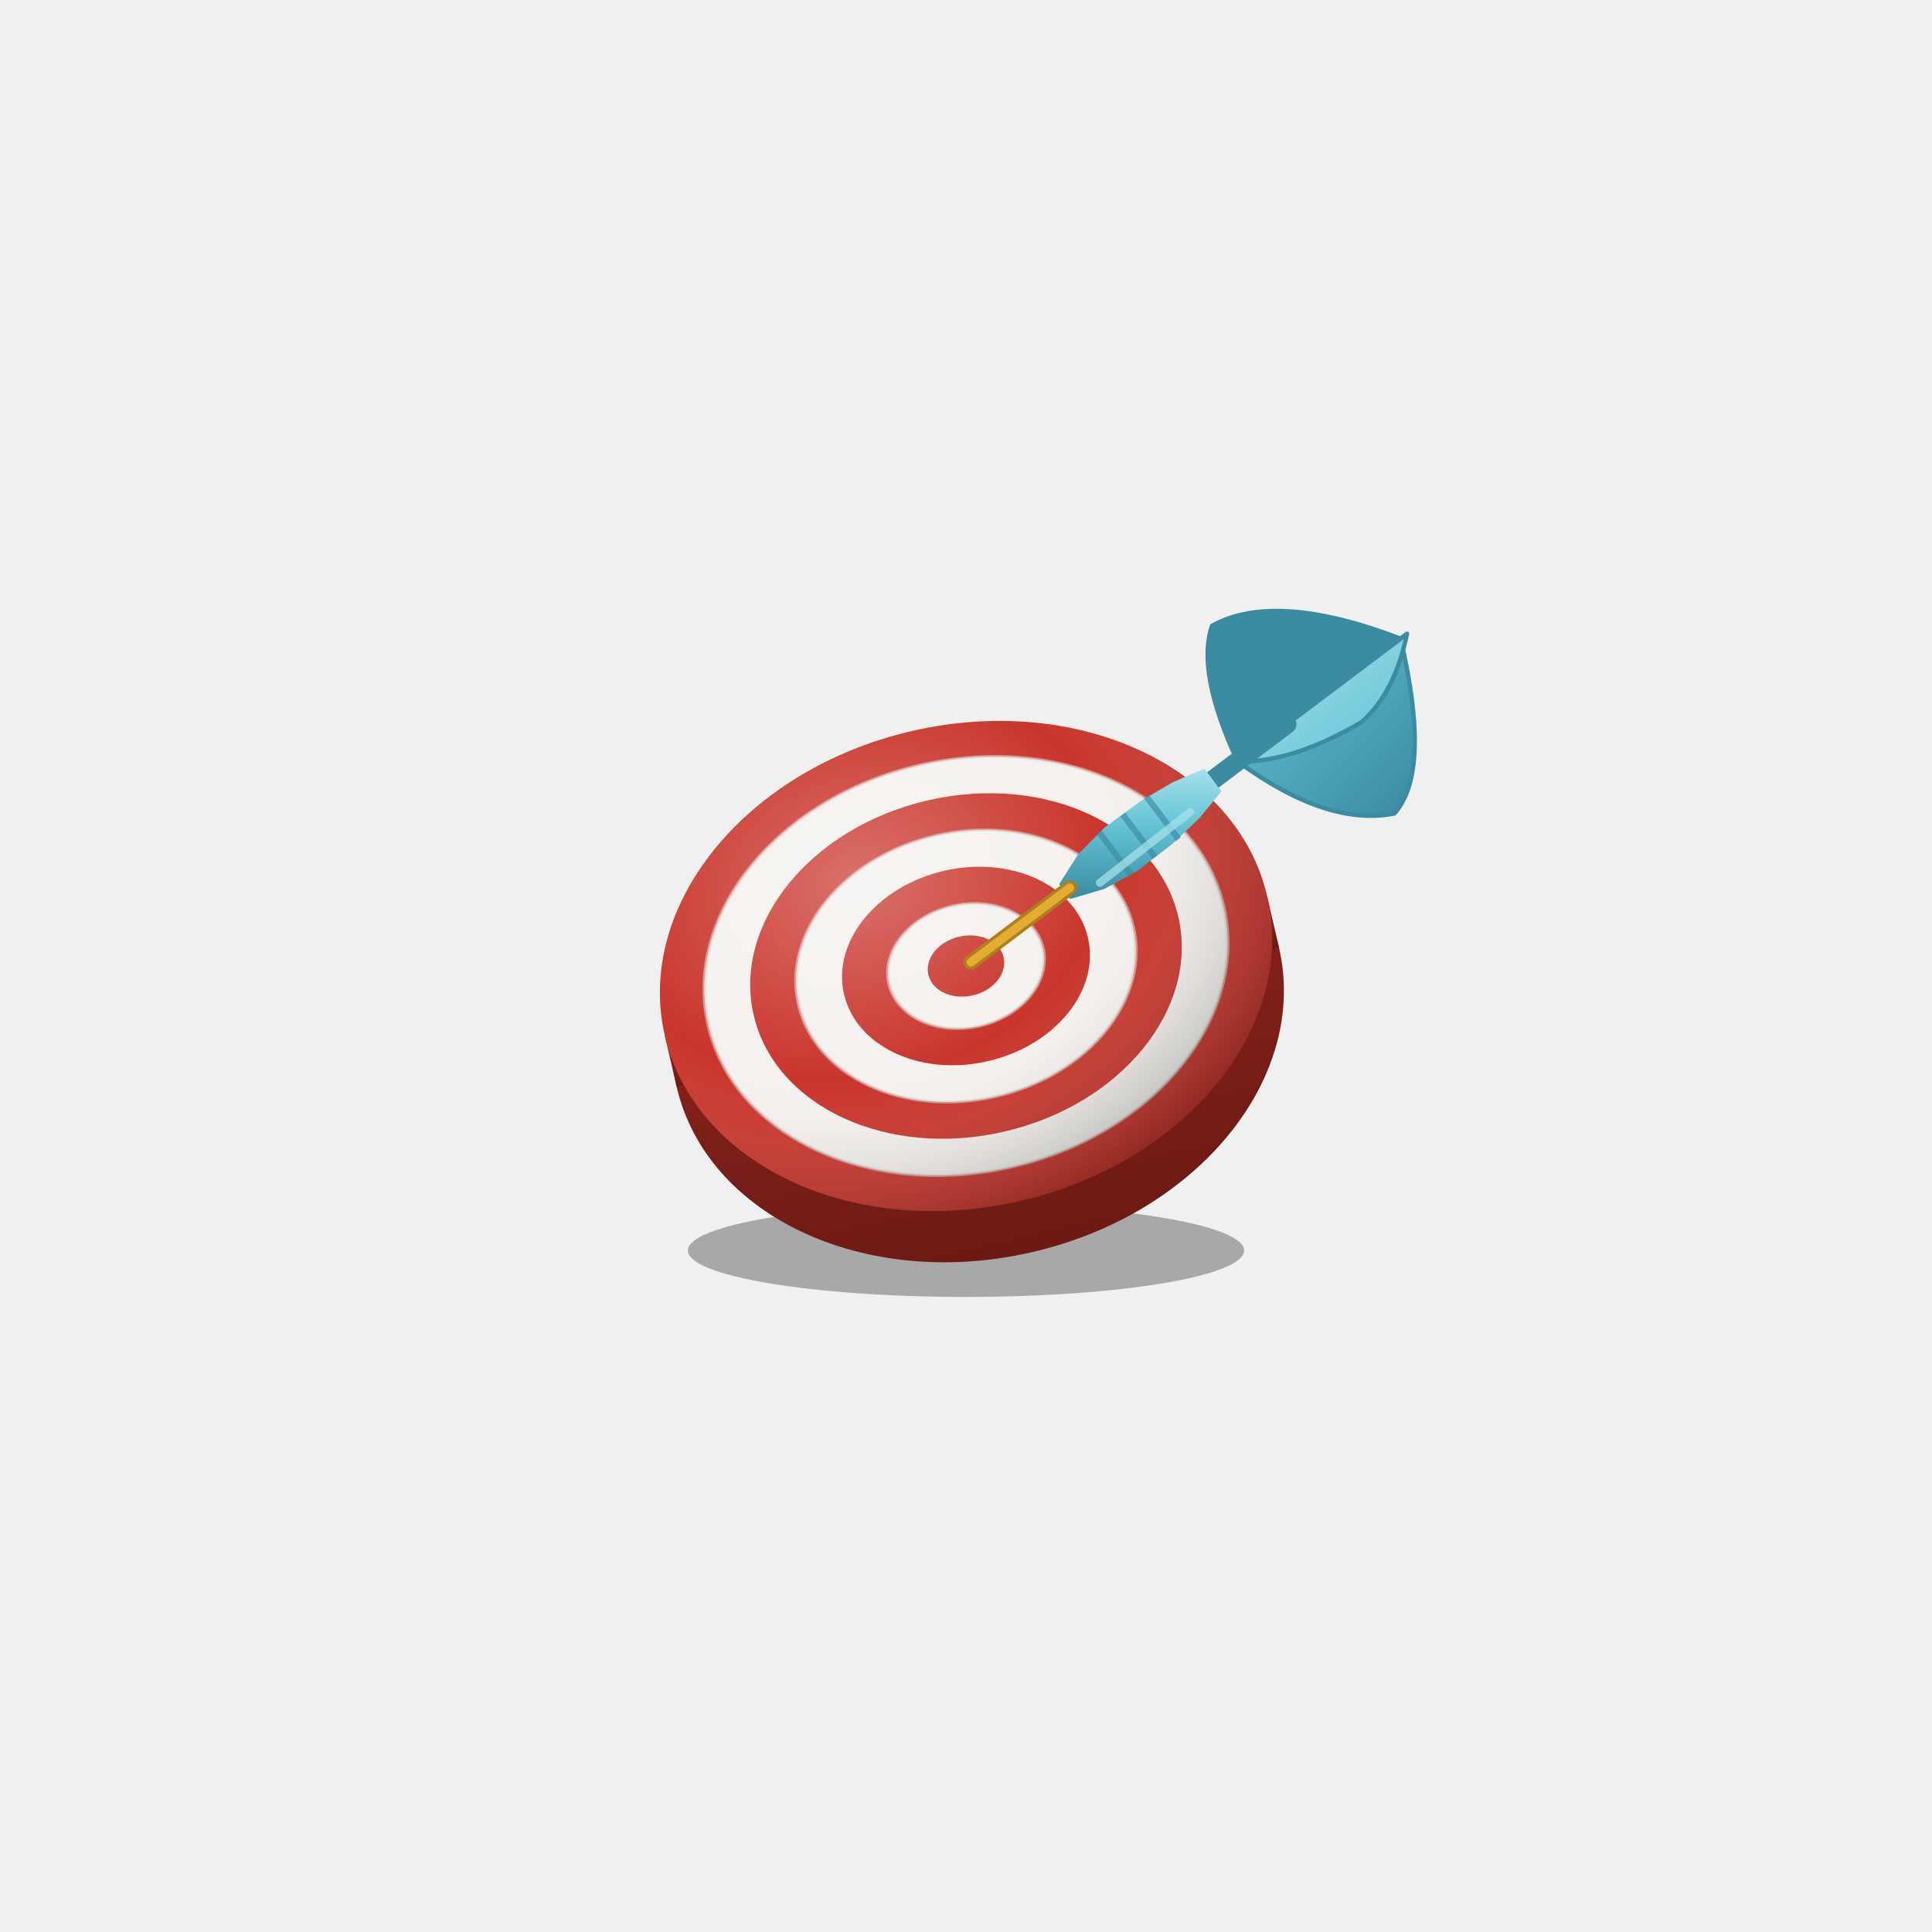
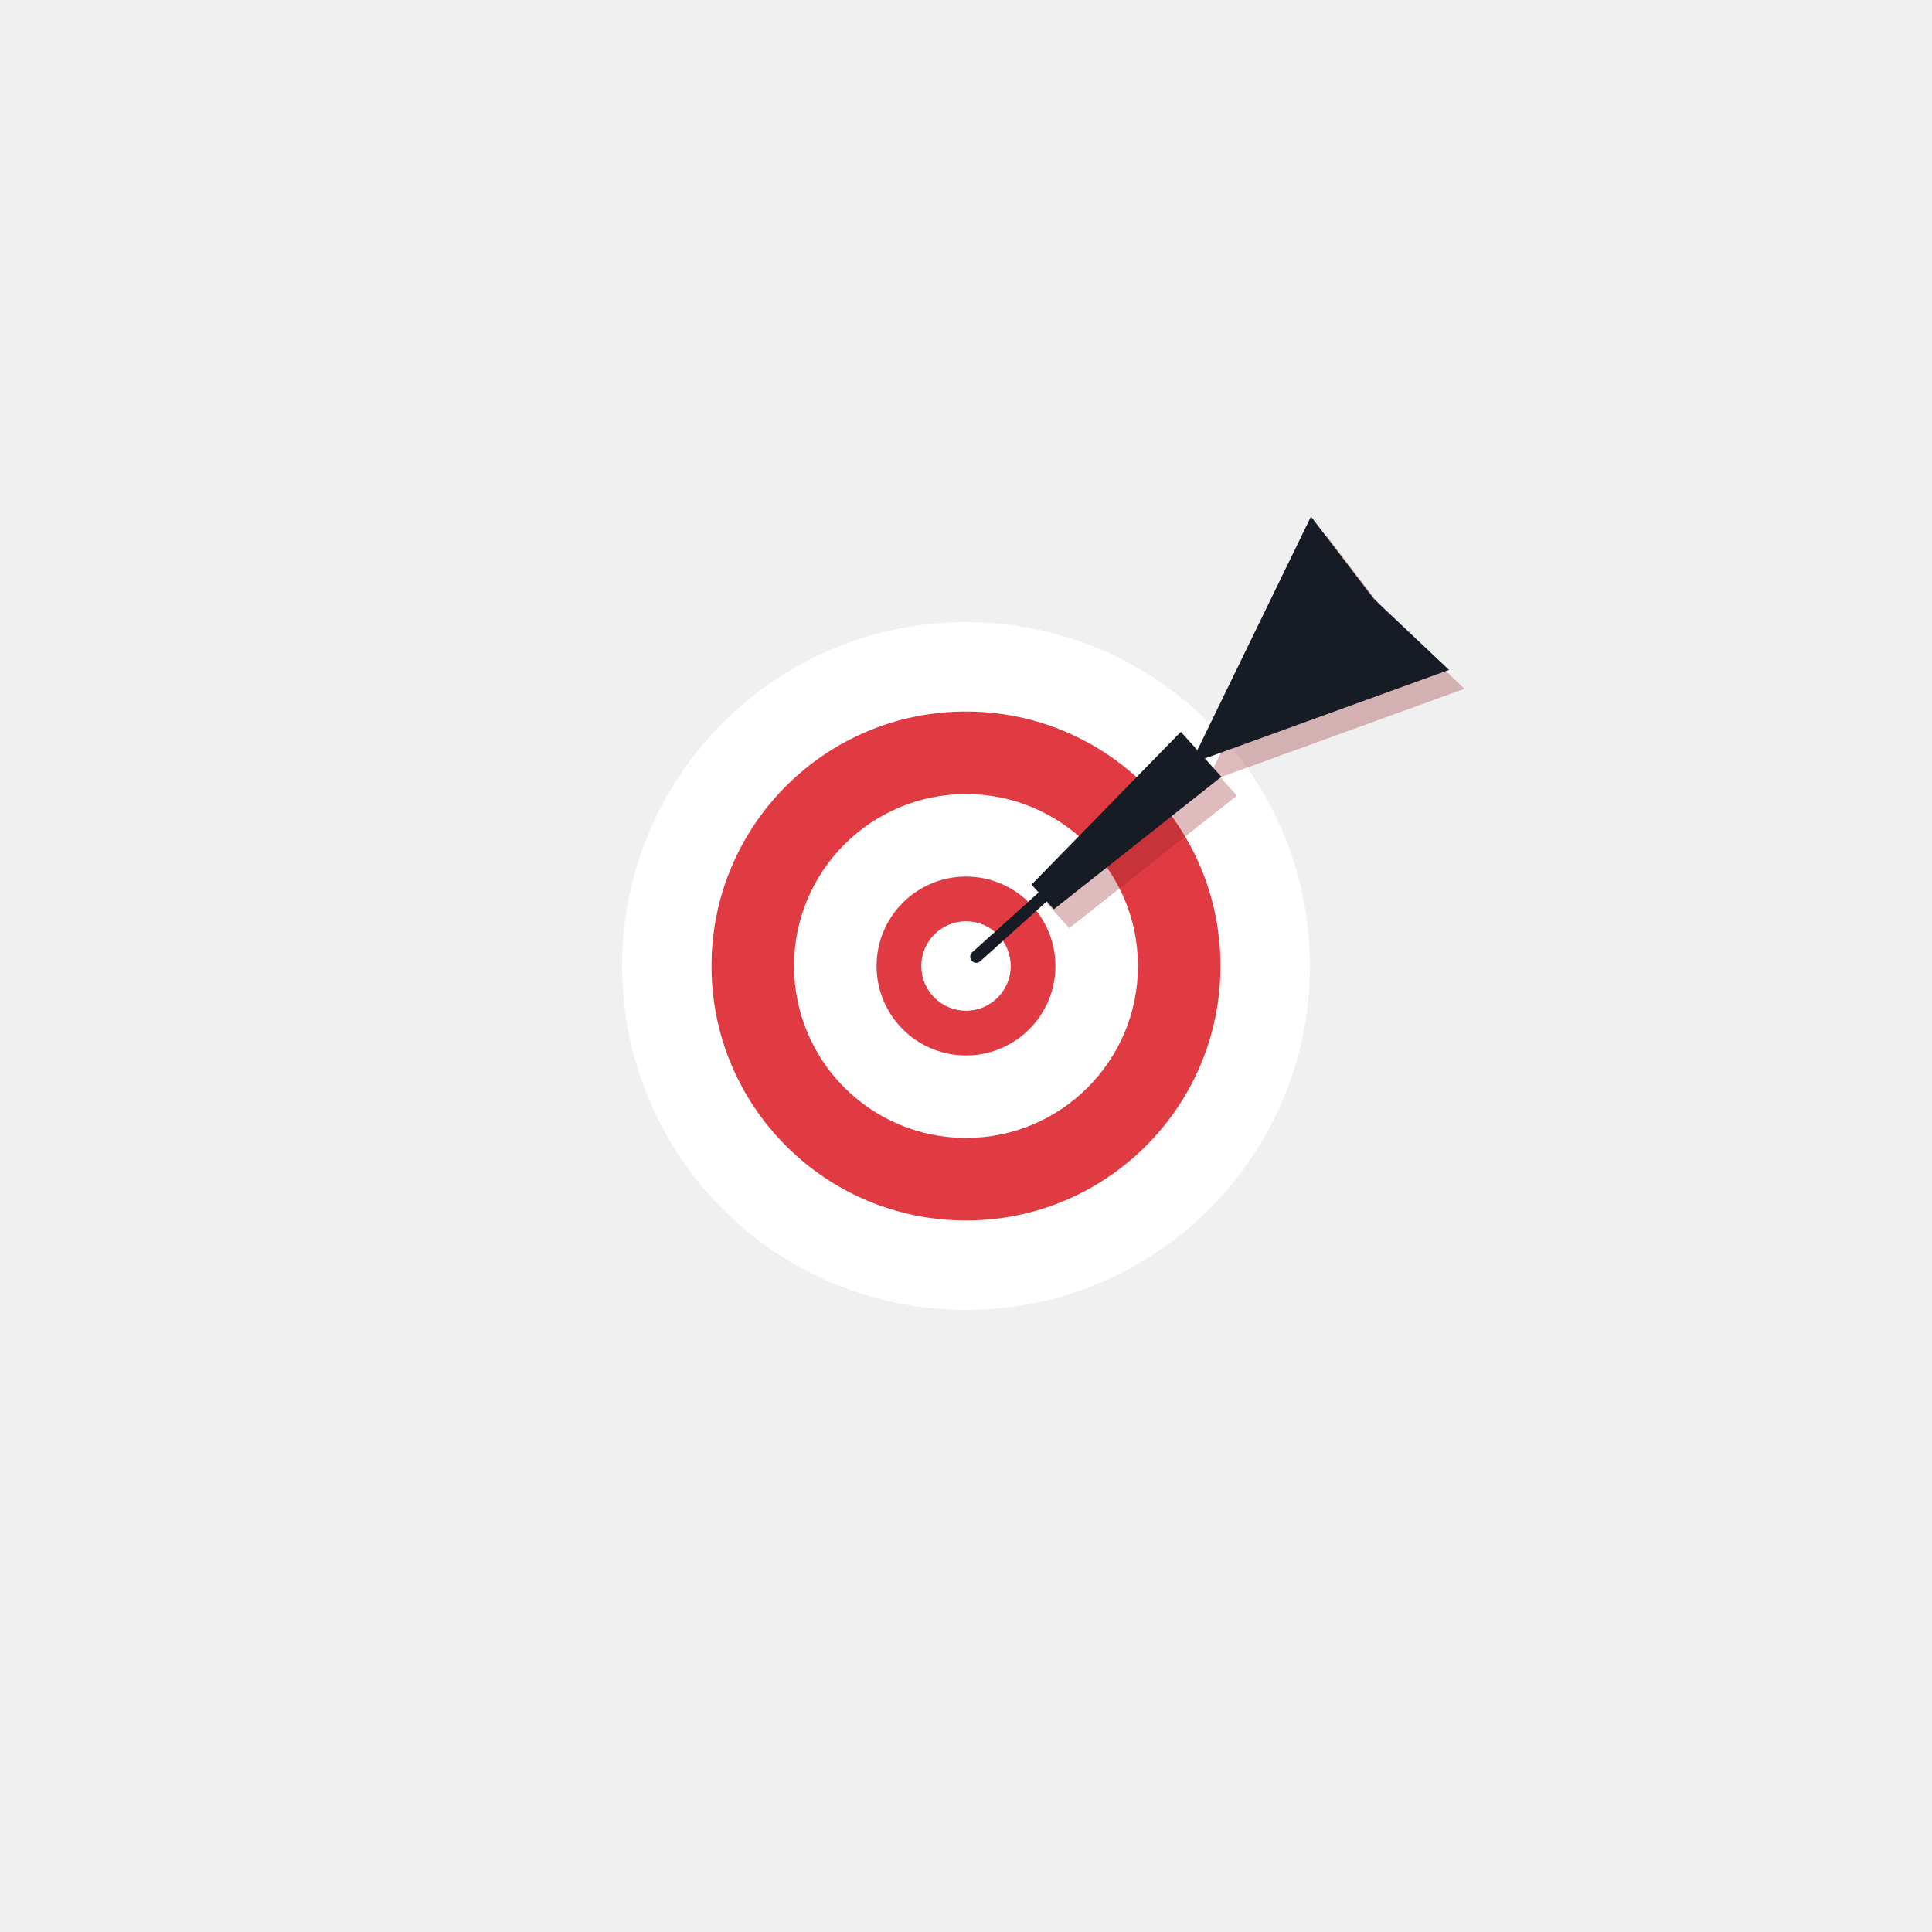
<svg xmlns="http://www.w3.org/2000/svg" viewBox="0 0 512 512" width="512" height="512" role="img" aria-label="Darts TV Guide">
-   <defs>
-     <radialGradient id="bg" cx="50%" cy="36%" r="80%">
-       <stop offset="0" stop-color="#272c36" />
-       <stop offset="1" stop-color="#13161d" />
-     </radialGradient>
-     <linearGradient id="rim" x1="0" y1="0" x2="0" y2="1">
-       <stop offset="0" stop-color="#96251e" />
-       <stop offset="1" stop-color="#6d1a14" />
-     </linearGradient>
-     <radialGradient id="face" cx="36%" cy="28%" r="78%">
-       <stop offset="0" stop-color="#fff" stop-opacity=".30" />
-       <stop offset="0.52" stop-color="#fff" stop-opacity="0" />
-       <stop offset="1" stop-color="#000" stop-opacity=".30" />
-     </radialGradient>
-     <linearGradient id="barrel" x1="0" y1="0" x2="0" y2="1">
-       <stop offset="0" stop-color="#a6e0ec" />
-       <stop offset="0.45" stop-color="#62c3d4" />
-       <stop offset="1" stop-color="#3b8ba1" />
-     </linearGradient>
-     <linearGradient id="vaneA" x1="0" y1="0" x2="1" y2="1">
-       <stop offset="0" stop-color="#a6e0ec" />
-       <stop offset="1" stop-color="#62c3d4" />
-     </linearGradient>
-     <linearGradient id="vaneB" x1="0" y1="0" x2="1" y2="1">
-       <stop offset="0" stop-color="#62c3d4" />
-       <stop offset="1" stop-color="#3b8ba1" />
-     </linearGradient>
-   </defs>
-   <ellipse cx="256.0" cy="331.4" rx="73.7" ry="12.3" fill="#000" opacity=".30" />
-   <g transform="translate(256.00,256.00) rotate(-13.0)">
-     <ellipse cx="0" cy="13.93" rx="81.92" ry="63.90" fill="url(#rim)" />
-     <rect x="-81.92" y="0" width="163.84" height="13.93" fill="url(#rim)" />
-     <g transform="scale(1,0.78)">
-       <circle cx="0" cy="0" r="81.92" fill="#c9352c" />
-       <circle cx="0" cy="0" r="70.04" fill="#f4f1ee" />
-       <circle cx="0" cy="0" r="70.04" fill="none" stroke="#d8d2cc" stroke-width="0.98" opacity=".6" />
-       <circle cx="0" cy="0" r="57.75" fill="#c9352c" />
-       <circle cx="0" cy="0" r="45.47" fill="#f4f1ee" />
-       <circle cx="0" cy="0" r="45.47" fill="none" stroke="#d8d2cc" stroke-width="0.98" opacity=".6" />
-       <circle cx="0" cy="0" r="33.18" fill="#c9352c" />
-       <circle cx="0" cy="0" r="20.89" fill="#f4f1ee" />
-       <circle cx="0" cy="0" r="20.89" fill="none" stroke="#d8d2cc" stroke-width="0.98" opacity=".6" />
-       <circle cx="0" cy="0" r="10.24" fill="#c9352c" />
-       <circle cx="0" cy="0" r="81.92" fill="url(#face)" />
-     </g>
+   <circle cx="256.0" cy="256.0" r="91.14" fill="#ffffff" />
+   <circle cx="256.0" cy="256.0" r="67.44" fill="#e03b42" />
+   <circle cx="256.0" cy="256.0" r="45.57" fill="#ffffff" />
+   <circle cx="256.0" cy="256.0" r="23.70" fill="#e03b42" />
+   <circle cx="256.0" cy="256.0" r="11.85" fill="#ffffff" />
+   <g transform="translate(4.1,5.0)" opacity=".30">
+     <polygon points="315.60,202.34 384.01,177.53 364.07,158.69 347.42,136.89" fill="#8f1f25" />
+     <polygon points="279.27,240.98 323.68,205.86 312.94,193.94 273.37,234.43" fill="#8f1f25" />
  </g>
-   <path d="M327.97,201.77 Q351.64,219.13 369.52,215.59 Q379.44,204.50 371.15,169.23 Z" fill="url(#vaneB)" stroke="#3b8ba1" stroke-width="1.15" stroke-linejoin="round" />
-   <path d="M327.97,201.77 Q316.99,178.04 321.20,165.84 Q337.89,156.54 371.15,169.23 Z" fill="#3b8ba1" stroke="#3b8ba1" stroke-width="1.15" stroke-linejoin="round" />
-   <path d="M327.97,201.77 Q342.16,202.28 360.78,191.41 Q369.72,183.51 372.87,167.93 Z" fill="url(#vaneA)" stroke="#3b8ba1" stroke-width="1.15" stroke-linejoin="round" />
-   <line x1="327.97" y1="201.77" x2="371.15" y2="169.23" stroke="#3b8ba1" stroke-width="1.31" stroke-opacity=".55" />
-   <line x1="321.42" y1="206.70" x2="341.05" y2="191.91" stroke="#3b8ba1" stroke-width="5.08" stroke-linecap="round" stroke-opacity="1.0" />
-   <polygon points="283.64,238.24 292.71,235.56 301.42,230.80 310.76,223.58 317.92,216.74 323.68,209.69 319.17,203.71 310.80,207.30 302.26,212.30 292.75,219.28 285.76,226.35 280.69,234.32" fill="url(#barrel)" />
-   <line x1="299.77" y1="231.86" x2="291.26" y2="220.58" stroke="#3b8ba1" stroke-width="1.64" stroke-opacity=".65" />
-   <line x1="306.05" y1="227.13" x2="297.55" y2="215.85" stroke="#3b8ba1" stroke-width="1.64" stroke-opacity=".65" />
-   <line x1="312.33" y1="222.40" x2="303.83" y2="211.11" stroke="#3b8ba1" stroke-width="1.64" stroke-opacity=".65" />
-   <line x1="291.49" y1="233.95" x2="315.48" y2="215.15" stroke="#a6e0ec" stroke-width="2.13" stroke-linecap="round" stroke-opacity=".75" />
-   <line x1="257.31" y1="255.01" x2="283.48" y2="235.29" stroke="#b07f1c" stroke-width="3.93" stroke-linecap="round" stroke-opacity="1.0" />
-   <line x1="257.31" y1="255.01" x2="283.48" y2="235.29" stroke="#e3ad33" stroke-width="2.29" stroke-linecap="round" stroke-opacity="1.0" />
+   <line x1="258.71" y1="253.56" x2="276.32" y2="237.71" stroke-width="3.19" stroke-linecap="round" stroke="#161b24" />
+   <polygon points="279.27,240.98 323.68,205.86 312.94,193.94 273.37,234.43" fill="#161b24" />
+   <polygon points="315.60,202.34 384.01,177.53 364.07,158.69 347.42,136.89" fill="#161b24" />
</svg>
